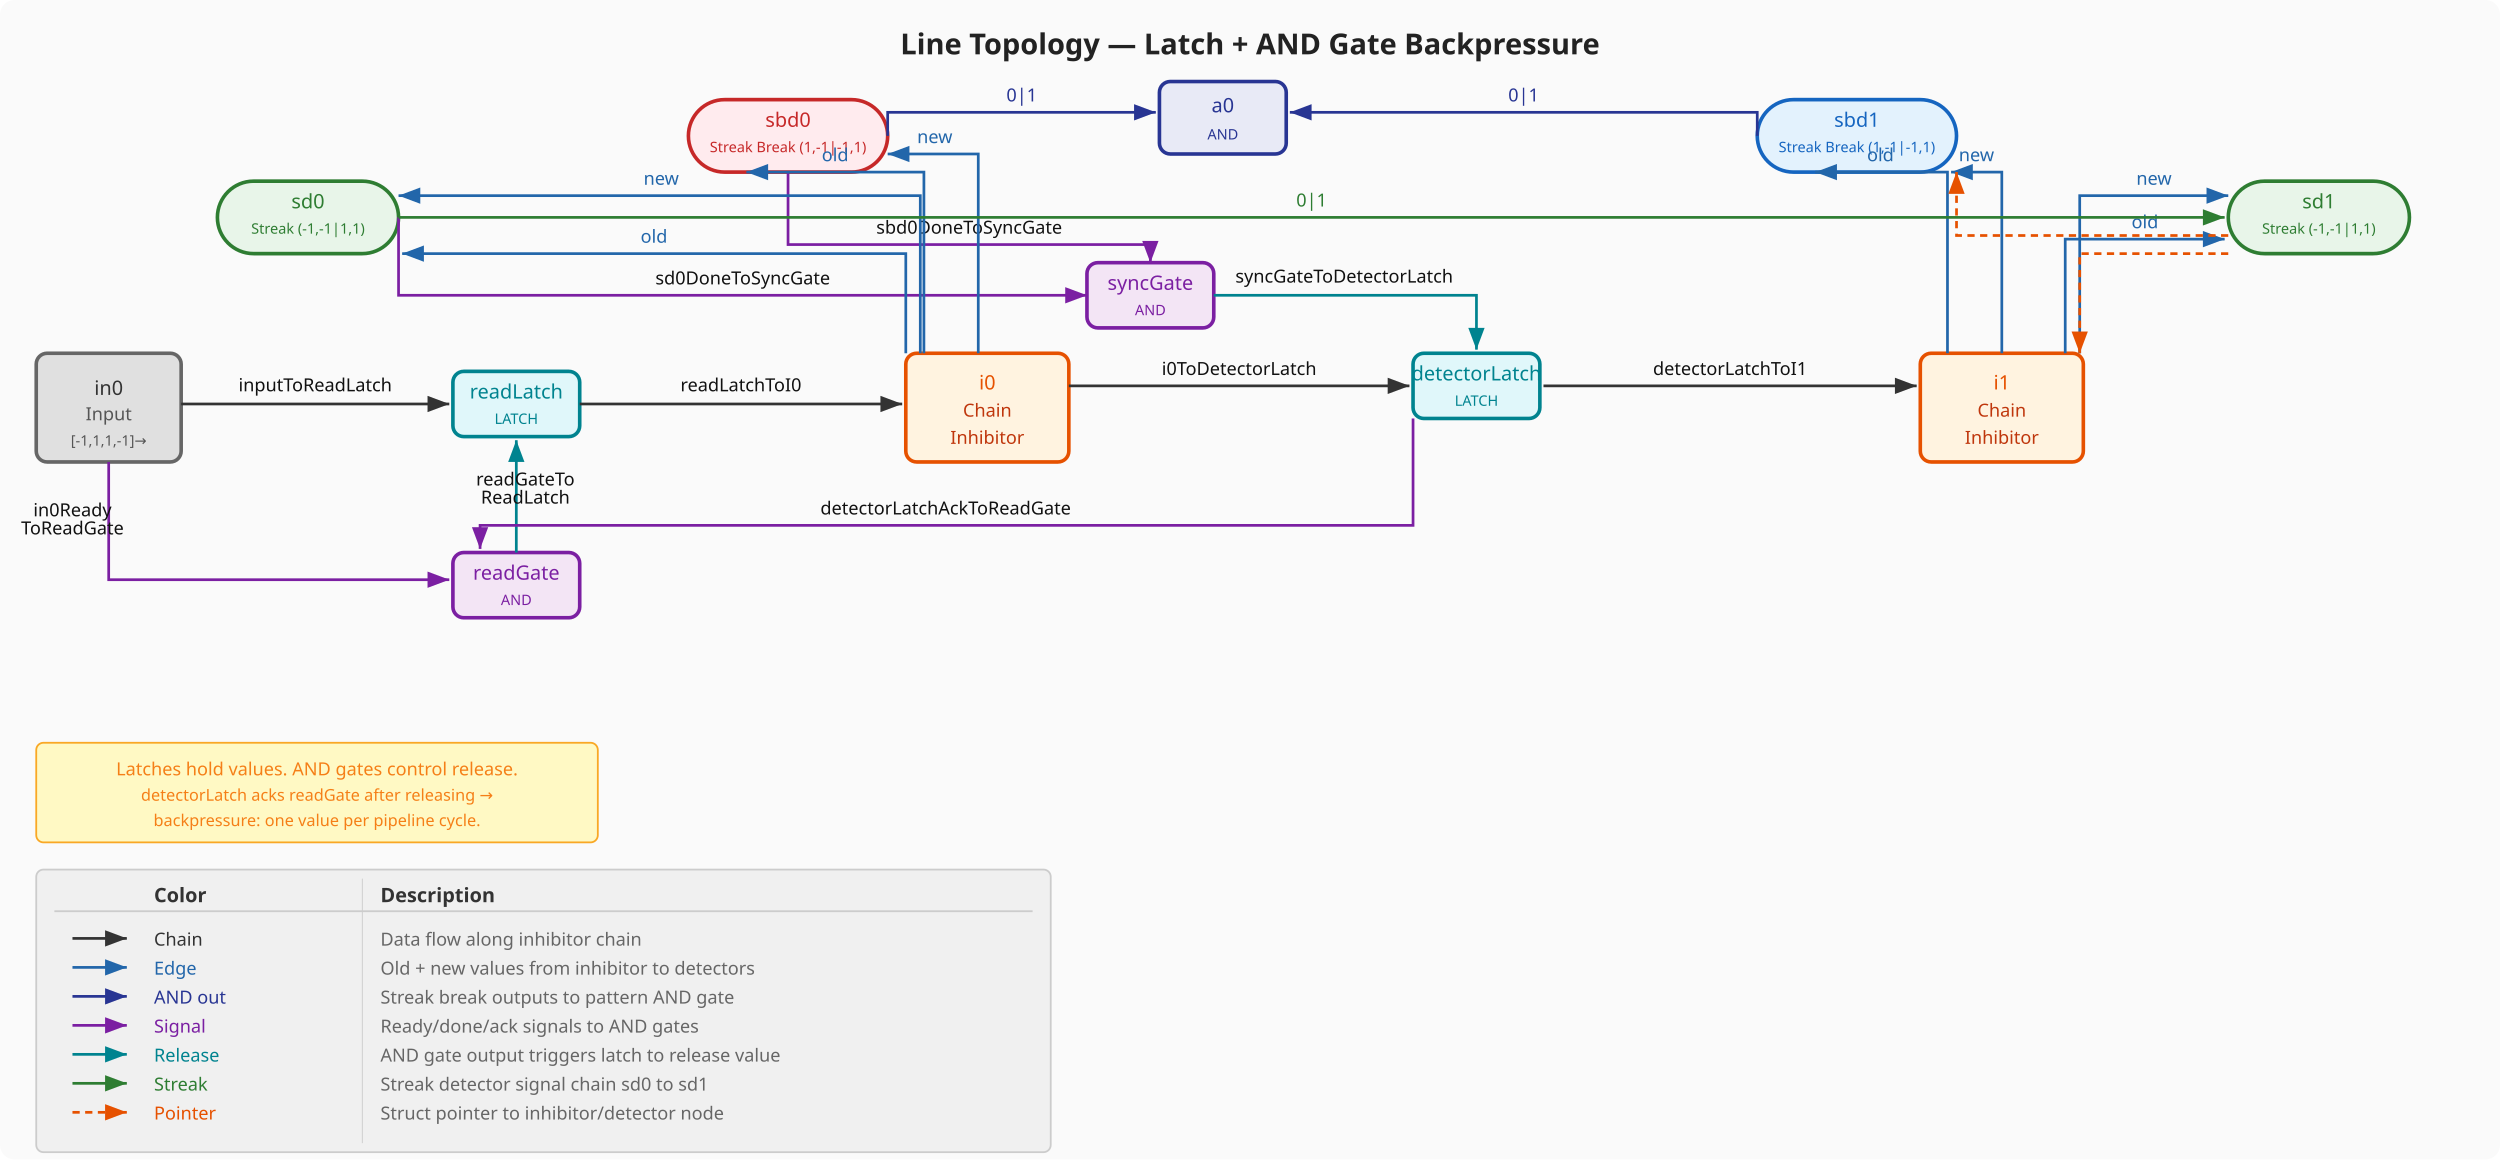
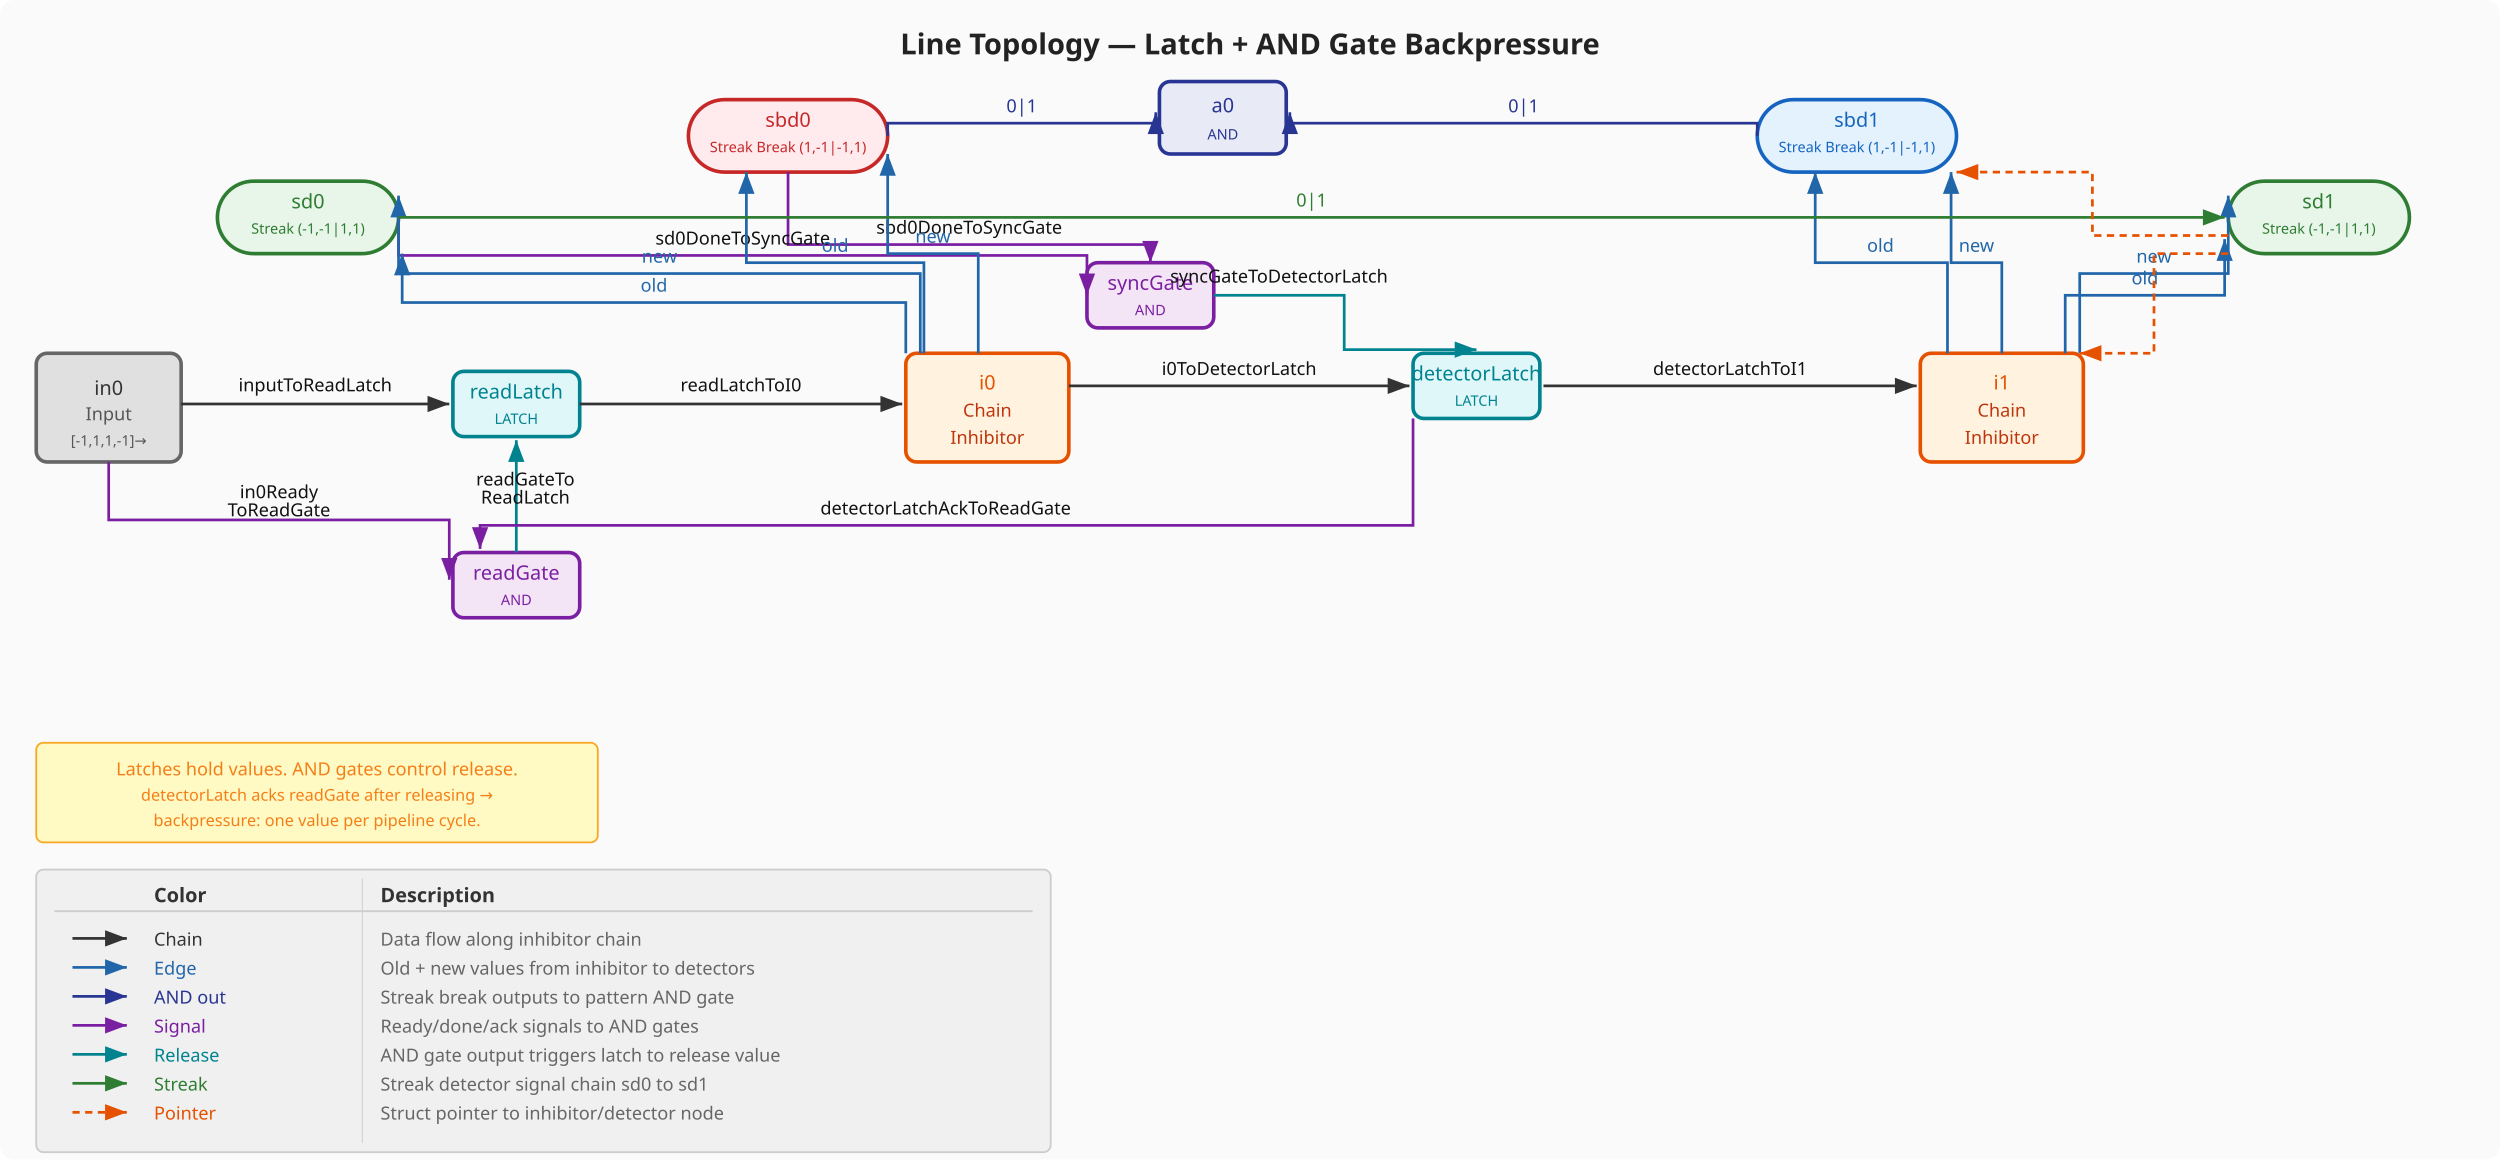
<svg xmlns="http://www.w3.org/2000/svg" viewBox="0 0 1380 640" font-weight="400" font-family="ui-sans-serif, system-ui, sans-serif">
  <style>
    svg { font-family: ui-sans-serif, system-ui, sans-serif; font-size: 12px; font-weight: 400; }

    /* ── Background ─────────────────────────────────────────── */
    .diagram-bg { fill: #fafafa; }

    /* ── Node shapes ─────────────────────────────────────────── */
    .shape-input    { fill: #e0e0e0; stroke: #666;    stroke-width: 2; }
    .shape-inhibitor{ fill: #fff3e0; stroke: #e65100; stroke-width: 2; }
    .shape-latch    { fill: #e0f7fa; stroke: #00838f; stroke-width: 2; }
    .shape-and-gate { fill: #f3e5f5; stroke: #7b1fa2; stroke-width: 2; }
    .shape-pattern-and { fill: #e8eaf6; stroke: #283593; stroke-width: 2; }
    .shape-sbd0     { fill: #ffebee; stroke: #c62828; stroke-width: 2; }
    .shape-sbd1     { fill: #e3f2fd; stroke: #1565c0; stroke-width: 2; }
    .shape-sd       { fill: #e8f5e9; stroke: #2e7d32; stroke-width: 2; }

    /* ── Node text ───────────────────────────────────────────── */
    .node-title    { text-anchor: middle; font-weight: normal; font-size: 11px; }
    .node-sublabel { text-anchor: middle; font-weight: normal; font-size: 10px; }
    .node-type     { text-anchor: middle; font-weight: normal; font-size: 8px; }

    .text-input    { fill: #333; }
    .text-sublabel { fill: #555; }
    .text-inhibitor{ fill: #e65100; }
    .text-inhibitor-sub { fill: #bf360c; }
    .text-latch    { fill: #00838f; }
    .text-and-gate { fill: #7b1fa2; }
    .text-pattern-and { fill: #283593; }
    .text-sbd0     { fill: #c62828; }
    .text-sbd1     { fill: #1565c0; }
    .text-sd       { fill: #2e7d32; }

    /* ── Edge lines ──────────────────────────────────────────── */
    .chain           { stroke: #333;    stroke-width: 1.5px; fill: none; marker-end: url(#arrow); }
    .edge-connection { stroke: #2266aa; stroke-width: 1.5px; fill: none; marker-end: url(#arrow-blue); }
    .and-out         { stroke: #283593; stroke-width: 1.5px; fill: none; marker-end: url(#arrow-indigo); }
    .signal          { stroke: #7b1fa2; stroke-width: 1.5px; fill: none; marker-end: url(#arrow-magenta); }
    .release         { stroke: #00838f; stroke-width: 1.5px; fill: none; marker-end: url(#arrow-teal); }
    .streak          { stroke: #2e7d32; stroke-width: 1.5px; fill: none; marker-end: url(#arrow-green); }
    .pointer         { stroke: #e65100; stroke-width: 1.5px; fill: none; stroke-dasharray: 4 3; marker-end: url(#arrow-orange); }

    /* ── Edge labels ─────────────────────────────────────────── */
    .edge-label  { font-size: 10px; text-anchor: middle; }
    .value-label { font-size: 10px; text-anchor: middle; }

    /* ── Annotation / legend ─────────────────────────────────── */
    .behavior-note-bg  { fill: #fff9c4; stroke: #f9a825; }
    .behavior-note-text { fill: #f57f17; text-anchor: middle; }
    .legend-bg         { fill: #f0f0f0; stroke: #ccc; }
    .legend-heading    { font-weight: bold; font-size: 11px; fill: #333; }
    .legend-name       { font-size: 10px; }
    .legend-desc       { font-size: 10px; fill: #666; }
    .legend-divider    { stroke: #ccc; }
    .title-text        { font-size: 16px; font-weight: bold; fill: #222; text-anchor: middle; }
  </style>
  <defs>
    <marker id="arrow" markerWidth="8" markerHeight="6" refX="8" refY="3" orient="auto">
      <path d="M0,0 L8,3 L0,6" fill="#333" />
    </marker>
    <marker id="arrow-blue" markerWidth="8" markerHeight="6" refX="8" refY="3" orient="auto">
      <path d="M0,0 L8,3 L0,6" fill="#2266aa" />
    </marker>
    <marker id="arrow-indigo" markerWidth="8" markerHeight="6" refX="8" refY="3" orient="auto">
      <path d="M0,0 L8,3 L0,6" fill="#283593" />
    </marker>
    <marker id="arrow-green" markerWidth="8" markerHeight="6" refX="8" refY="3" orient="auto">
      <path d="M0,0 L8,3 L0,6" fill="#2e7d32" />
    </marker>
    <marker id="arrow-orange" markerWidth="8" markerHeight="6" refX="8" refY="3" orient="auto">
      <path d="M0,0 L8,3 L0,6" fill="#e65100" />
    </marker>
    <marker id="arrow-magenta" markerWidth="8" markerHeight="6" refX="8" refY="3" orient="auto">
      <path d="M0,0 L8,3 L0,6" fill="#7b1fa2" />
    </marker>
    <marker id="arrow-teal" markerWidth="8" markerHeight="6" refX="8" refY="3" orient="auto">
      <path d="M0,0 L8,3 L0,6" fill="#00838f" />
    </marker>
  </defs>
  <rect width="1380" height="640" rx="8" class="diagram-bg" />
  <text x="690" y="30" class="title-text">Line Topology — Latch + AND Gate Backpressure</text>
  <g id="node-a0" data-role="pattern-and-gate">
    <rect x="640" y="45" width="70" height="40" rx="6" class="shape-pattern-and" />
    <text x="675" y="62" font-weight="100" class="node-title text-pattern-and">a0</text>
    <text x="675" y="77" font-weight="100" class="node-type text-pattern-and">AND</text>
  </g>
  <g id="node-sbd0" data-role="streak-break-detector" data-index="0">
    <rect x="380" y="55" width="110" height="40" rx="20" class="shape-sbd0" />
    <text x="435" y="70" font-weight="100" class="node-title text-sbd0">sbd0</text>
    <text x="435" y="84" font-weight="100" class="node-type text-sbd0">Streak Break (1,-1|-1,1)</text>
  </g>
  <g id="node-sbd1" data-role="streak-break-detector" data-index="1">
    <rect x="970" y="55" width="110" height="40" rx="20" class="shape-sbd1" />
    <text x="1025" y="70" font-weight="100" class="node-title text-sbd1">sbd1</text>
    <text x="1025" y="84" font-weight="100" class="node-type text-sbd1">Streak Break (1,-1|-1,1)</text>
  </g>
  <g id="node-in0" data-role="input">
    <rect x="20" y="195" width="80" height="60" rx="6" class="shape-input" />
    <text x="60" y="218" font-weight="100" class="node-title text-input">in0</text>
    <text x="60" y="232" font-weight="100" class="node-sublabel text-sublabel">Input</text>
    <text x="60" y="246" font-weight="100" class="node-type text-sublabel">[-1,1,1,-1]→</text>
  </g>
  <g id="node-readLatch" data-role="latch">
    <rect x="250" y="205" width="70" height="36" rx="6" class="shape-latch" />
    <text x="285" y="220" font-weight="100" class="node-title text-latch">readLatch</text>
    <text x="285" y="234" font-weight="100" class="node-type text-latch">LATCH</text>
  </g>
  <g id="node-i0" data-role="inhibitor" data-index="0">
    <rect x="500" y="195" width="90" height="60" rx="6" class="shape-inhibitor" />
    <text x="545" y="215" font-weight="100" class="node-title text-inhibitor">i0</text>
    <text x="545" y="230" font-weight="100" class="node-sublabel text-inhibitor-sub">Chain</text>
    <text x="545" y="245" font-weight="100" class="node-sublabel text-inhibitor-sub">Inhibitor</text>
  </g>
  <g id="node-detectorLatch" data-role="latch">
    <rect x="780" y="195" width="70" height="36" rx="6" class="shape-latch" />
    <text x="815" y="210" font-weight="100" class="node-title text-latch">detectorLatch</text>
    <text x="815" y="224" font-weight="100" class="node-type text-latch">LATCH</text>
  </g>
  <g id="node-i1" data-role="inhibitor" data-index="1">
    <rect x="1060" y="195" width="90" height="60" rx="6" class="shape-inhibitor" />
    <text x="1105" y="215" font-weight="100" class="node-title text-inhibitor">i1</text>
    <text x="1105" y="230" font-weight="100" class="node-sublabel text-inhibitor-sub">Chain</text>
    <text x="1105" y="245" font-weight="100" class="node-sublabel text-inhibitor-sub">Inhibitor</text>
  </g>
  <g id="node-readGate" data-role="and-gate">
    <rect x="250" y="305" width="70" height="36" rx="6" class="shape-and-gate" />
    <text x="285" y="320" font-weight="100" class="node-title text-and-gate">readGate</text>
    <text x="285" y="334" font-weight="100" class="node-type text-and-gate">AND</text>
  </g>
  <g id="node-syncGate" data-role="and-gate">
    <rect x="600" y="145" width="70" height="36" rx="6" class="shape-and-gate" />
    <text x="635" y="160" font-weight="100" class="node-title text-and-gate">syncGate</text>
    <text x="635" y="174" font-weight="100" class="node-type text-and-gate">AND</text>
  </g>
  <g id="node-sd0" data-role="streak-detector" data-index="0">
    <rect x="120" y="100" width="100" height="40" rx="20" class="shape-sd" />
    <text x="170" y="115" font-weight="100" class="node-title text-sd">sd0</text>
    <text x="170" y="129" font-weight="100" class="node-type text-sd">Streak (-1,-1|1,1)</text>
  </g>
  <g id="node-sd1" data-role="streak-detector" data-index="1">
    <rect x="1230" y="100" width="100" height="40" rx="20" class="shape-sd" />
    <text x="1280" y="115" font-weight="100" class="node-title text-sd">sd1</text>
    <text x="1280" y="129" font-weight="100" class="node-type text-sd">Streak (-1,-1|1,1)</text>
  </g>
  <g id="edge-inputToReadLatch" data-role="edge" class="chain">
    <line x1="100" y1="223" x2="248" y2="223" />
    <text x="174" y="216" font-weight="300" fill="#111" stroke="none" class="edge-label">inputToReadLatch</text>
  </g>
  <g id="edge-readLatchToI0" data-role="edge" class="chain">
    <line x1="320" y1="223" x2="498" y2="223" />
    <text x="409" y="216" font-weight="300" fill="#111" stroke="none" class="edge-label">readLatchToI0</text>
  </g>
  <g id="edge-i0ToDetectorLatch" data-role="edge" class="chain">
    <line x1="590" y1="213" x2="778" y2="213" />
    <text x="684" y="207" font-weight="300" fill="#111" stroke="none" class="edge-label">i0ToDetectorLatch</text>
  </g>
  <g id="edge-detectorLatchToI1" data-role="edge" class="chain">
    <line x1="852" y1="213" x2="1058" y2="213" />
    <text x="955" y="207" font-weight="300" fill="#111" stroke="none" class="edge-label">detectorLatchToI1</text>
  </g>
  <g id="edge-in0ReadyToReadGate" data-role="edge" class="signal">
-     <path d="M60,255 L60,320 L248,320" />
-     <text x="40" y="285" font-weight="300" fill="#111" stroke="none" class="edge-label" text-anchor="middle">in0Ready</text>
-     <text x="40" y="295" font-weight="300" fill="#111" stroke="none" class="edge-label" text-anchor="middle">ToReadGate</text>
+     <path d="M60,255 L60,287 L248,287 L248,320" />
+     <text x="154" y="275" font-weight="300" fill="#111" stroke="none" class="edge-label" text-anchor="middle">in0Ready</text>
+     <text x="154" y="285" font-weight="300" fill="#111" stroke="none" class="edge-label" text-anchor="middle">ToReadGate</text>
  </g>
  <g id="edge-readGateToReadLatch" data-role="edge" class="release">
    <line x1="285" y1="305" x2="285" y2="243" />
    <text x="290" y="268" font-weight="300" fill="#111" stroke="none" class="edge-label" text-anchor="start">readGateTo</text>
    <text x="290" y="278" font-weight="300" fill="#111" stroke="none" class="edge-label" text-anchor="start">ReadLatch</text>
  </g>
  <g id="edge-syncGateToDetectorLatch" data-role="edge" class="release">
-     <path d="M670,163 L815,163 L815,193" />
-     <text x="742" y="156" font-weight="300" fill="#111" stroke="none" class="edge-label">syncGateToDetectorLatch</text>
+     <path d="M670,163 L742,163 L742,193 L815,193" />
+     <text x="706" y="156" font-weight="300" fill="#111" stroke="none" class="edge-label">syncGateToDetectorLatch</text>
  </g>
  <g id="edge-detectorLatchAckToReadGate" data-role="edge" class="signal">
    <path d="M780,231 L780,290 L265,290 L265,303" />
    <text x="522" y="284" font-weight="300" fill="#111" stroke="none" class="edge-label">detectorLatchAckToReadGate</text>
  </g>
  <g id="edge-sbd0DoneToSyncGate" data-role="edge" class="signal">
    <path d="M435,95 L435,135 L635,135 L635,145" />
    <text x="535" y="129" font-weight="300" fill="#111" stroke="none" class="edge-label">sbd0DoneToSyncGate</text>
  </g>
  <g id="edge-sd0DoneToSyncGate" data-role="edge" class="signal">
-     <path d="M220,120 L220,163 L600,163" />
-     <text x="410" y="157" font-weight="300" fill="#111" stroke="none" class="edge-label">sd0DoneToSyncGate</text>
+     <path d="M220,120 L220,141 L600,141 L600,163" />
+     <text x="410" y="135" font-weight="300" fill="#111" stroke="none" class="edge-label">sd0DoneToSyncGate</text>
  </g>
  <g id="edge-i0-sbd0-old" data-role="edge" class="edge-connection">
-     <path d="M510,195 L510,95 L412,95" />
-     <text x="461" y="89" font-weight="300" fill="#2266aa" stroke="none" class="value-label">old</text>
+     <path d="M510,195 L510,145 L412,145 L412,95" />
+     <text x="461" y="139" font-weight="300" fill="#2266aa" stroke="none" class="value-label">old</text>
  </g>
  <g id="edge-i0-sbd0-new" data-role="edge" class="edge-connection">
-     <path d="M540,195 L540,85 L490,85" />
-     <text x="516" y="79" font-weight="300" fill="#2266aa" stroke="none" class="value-label">new</text>
+     <path d="M540,195 L540,140 L490,140 L490,85" />
+     <text x="515" y="134" font-weight="300" fill="#2266aa" stroke="none" class="value-label">new</text>
  </g>
  <g id="edge-i0-sd0-old" data-role="edge" class="edge-connection">
-     <path d="M500,195 L500,140 L222,140" />
-     <text x="361" y="134" font-weight="300" fill="#2266aa" stroke="none" class="value-label">old</text>
+     <path d="M500,195 L500,167 L222,167 L222,140" />
+     <text x="361" y="161" font-weight="300" fill="#2266aa" stroke="none" class="value-label">old</text>
  </g>
  <g id="edge-i0-sd0-new" data-role="edge" class="edge-connection">
-     <path d="M508,195 L508,108 L220,108" />
-     <text x="365" y="102" font-weight="300" fill="#2266aa" stroke="none" class="value-label">new</text>
+     <path d="M508,195 L508,151 L220,151 L220,108" />
+     <text x="364" y="145" font-weight="300" fill="#2266aa" stroke="none" class="value-label">new</text>
  </g>
  <g id="edge-i1-sbd1-old" data-role="edge" class="edge-connection">
-     <path d="M1075,195 L1075,95 L1002,95" />
-     <text x="1038" y="89" font-weight="300" fill="#2266aa" stroke="none" class="value-label">old</text>
+     <path d="M1075,195 L1075,145 L1002,145 L1002,95" />
+     <text x="1038" y="139" font-weight="300" fill="#2266aa" stroke="none" class="value-label">old</text>
  </g>
  <g id="edge-i1-sbd1-new" data-role="edge" class="edge-connection">
-     <path d="M1105,195 L1105,95 L1077,95" />
-     <text x="1091" y="89" font-weight="300" fill="#2266aa" stroke="none" class="value-label">new</text>
+     <path d="M1105,195 L1105,145 L1077,145 L1077,95" />
+     <text x="1091" y="139" font-weight="300" fill="#2266aa" stroke="none" class="value-label">new</text>
  </g>
  <g id="edge-i1-sd1-old" data-role="edge" class="edge-connection">
-     <path d="M1140,195 L1140,132 L1228,132" />
-     <text x="1184" y="126" font-weight="300" fill="#2266aa" stroke="none" class="value-label">old</text>
+     <path d="M1140,195 L1140,163 L1228,163 L1228,132" />
+     <text x="1184" y="157" font-weight="300" fill="#2266aa" stroke="none" class="value-label">old</text>
  </g>
  <g id="edge-i1-sd1-new" data-role="edge" class="edge-connection">
-     <path d="M1148,195 L1148,108 L1230,108" />
-     <text x="1189" y="102" font-weight="300" fill="#2266aa" stroke="none" class="value-label">new</text>
+     <path d="M1148,195 L1148,151 L1230,151 L1230,108" />
+     <text x="1189" y="145" font-weight="300" fill="#2266aa" stroke="none" class="value-label">new</text>
  </g>
  <g id="edge-sbd0-a0" data-role="edge" class="and-out">
-     <path d="M490,75 L490,62 L638,62" />
-     <text x="564" y="56" font-weight="300" fill="#283593" stroke="none" class="value-label">0|1</text>
+     <path d="M490,75 L490,68 L638,68 L638,62" />
+     <text x="564" y="62" font-weight="300" fill="#283593" stroke="none" class="value-label">0|1</text>
  </g>
  <g id="edge-sbd1-a0" data-role="edge" class="and-out">
-     <path d="M970,75 L970,62 L712,62" />
-     <text x="841" y="56" font-weight="300" fill="#283593" stroke="none" class="value-label">0|1</text>
+     <path d="M970,75 L970,68 L712,68 L712,62" />
+     <text x="841" y="62" font-weight="300" fill="#283593" stroke="none" class="value-label">0|1</text>
  </g>
  <g id="edge-sd0-sd1" data-role="edge" class="streak">
    <line x1="220" y1="120" x2="1228" y2="120" />
    <text x="724" y="114" font-weight="300" fill="#2e7d32" stroke="none" class="value-label">0|1</text>
  </g>
  <g id="edge-sd1-i1-ptr" data-role="edge" class="pointer">
-     <path d="M1230,140 L1148,140 L1148,195" />
+     <path d="M1230,140 L1189,140 L1189,195 L1148,195" />
  </g>
  <g id="edge-sd1-sbd1-ptr" data-role="edge" class="pointer">
-     <path d="M1230,130 L1080,130 L1080,95" />
+     <path d="M1230,130 L1155,130 L1155,95 L1080,95" />
  </g>
  <g id="annotation-backpressure" data-role="annotation">
    <rect x="20" y="410" width="310" height="55" rx="4" class="behavior-note-bg" />
    <text x="175" y="428" font-size="10" class="behavior-note-text">Latches hold values. AND gates control release.</text>
    <text x="175" y="442" font-size="9" class="behavior-note-text">detectorLatch acks readGate after releasing →</text>
    <text x="175" y="456" font-size="9" class="behavior-note-text">backpressure: one value per pipeline cycle.</text>
  </g>
  <g id="legend" data-role="legend">
    <rect x="20" y="480" width="560" height="156" rx="4" class="legend-bg" />
    <text x="85" y="498" text-anchor="start" class="legend-heading">Color</text>
    <text x="210" y="498" text-anchor="start" class="legend-heading">Description</text>
    <line x1="30" y1="503" x2="570" y2="503" class="legend-divider" stroke-width="1" />
    <line x1="200" y1="485" x2="200" y2="631" class="legend-divider" stroke-width="0.5" />
    <g class="chain">
      <line x1="40" y1="518" x2="70" y2="518" />
    </g>
    <text x="85" y="522" text-anchor="start" class="legend-name" fill="#333">Chain</text>
    <text x="210" y="522" text-anchor="start" class="legend-desc">Data flow along inhibitor chain</text>
    <g class="edge-connection">
      <line x1="40" y1="534" x2="70" y2="534" />
    </g>
    <text x="85" y="538" text-anchor="start" class="legend-name" fill="#2266aa">Edge</text>
    <text x="210" y="538" text-anchor="start" class="legend-desc">Old + new values from inhibitor to detectors</text>
    <g class="and-out">
      <line x1="40" y1="550" x2="70" y2="550" />
    </g>
    <text x="85" y="554" text-anchor="start" class="legend-name" fill="#283593">AND out</text>
    <text x="210" y="554" text-anchor="start" class="legend-desc">Streak break outputs to pattern AND gate</text>
    <g class="signal">
      <line x1="40" y1="566" x2="70" y2="566" />
    </g>
    <text x="85" y="570" text-anchor="start" class="legend-name" fill="#7b1fa2">Signal</text>
    <text x="210" y="570" text-anchor="start" class="legend-desc">Ready/done/ack signals to AND gates</text>
    <g class="release">
      <line x1="40" y1="582" x2="70" y2="582" />
    </g>
    <text x="85" y="586" text-anchor="start" class="legend-name" fill="#00838f">Release</text>
    <text x="210" y="586" text-anchor="start" class="legend-desc">AND gate output triggers latch to release value</text>
    <g class="streak">
      <line x1="40" y1="598" x2="70" y2="598" />
    </g>
    <text x="85" y="602" text-anchor="start" class="legend-name" fill="#2e7d32">Streak</text>
    <text x="210" y="602" text-anchor="start" class="legend-desc">Streak detector signal chain sd0 to sd1</text>
    <g class="pointer">
      <line x1="40" y1="614" x2="70" y2="614" />
    </g>
    <text x="85" y="618" text-anchor="start" class="legend-name" fill="#e65100">Pointer</text>
    <text x="210" y="618" text-anchor="start" class="legend-desc">Struct pointer to inhibitor/detector node</text>
  </g>
</svg>
